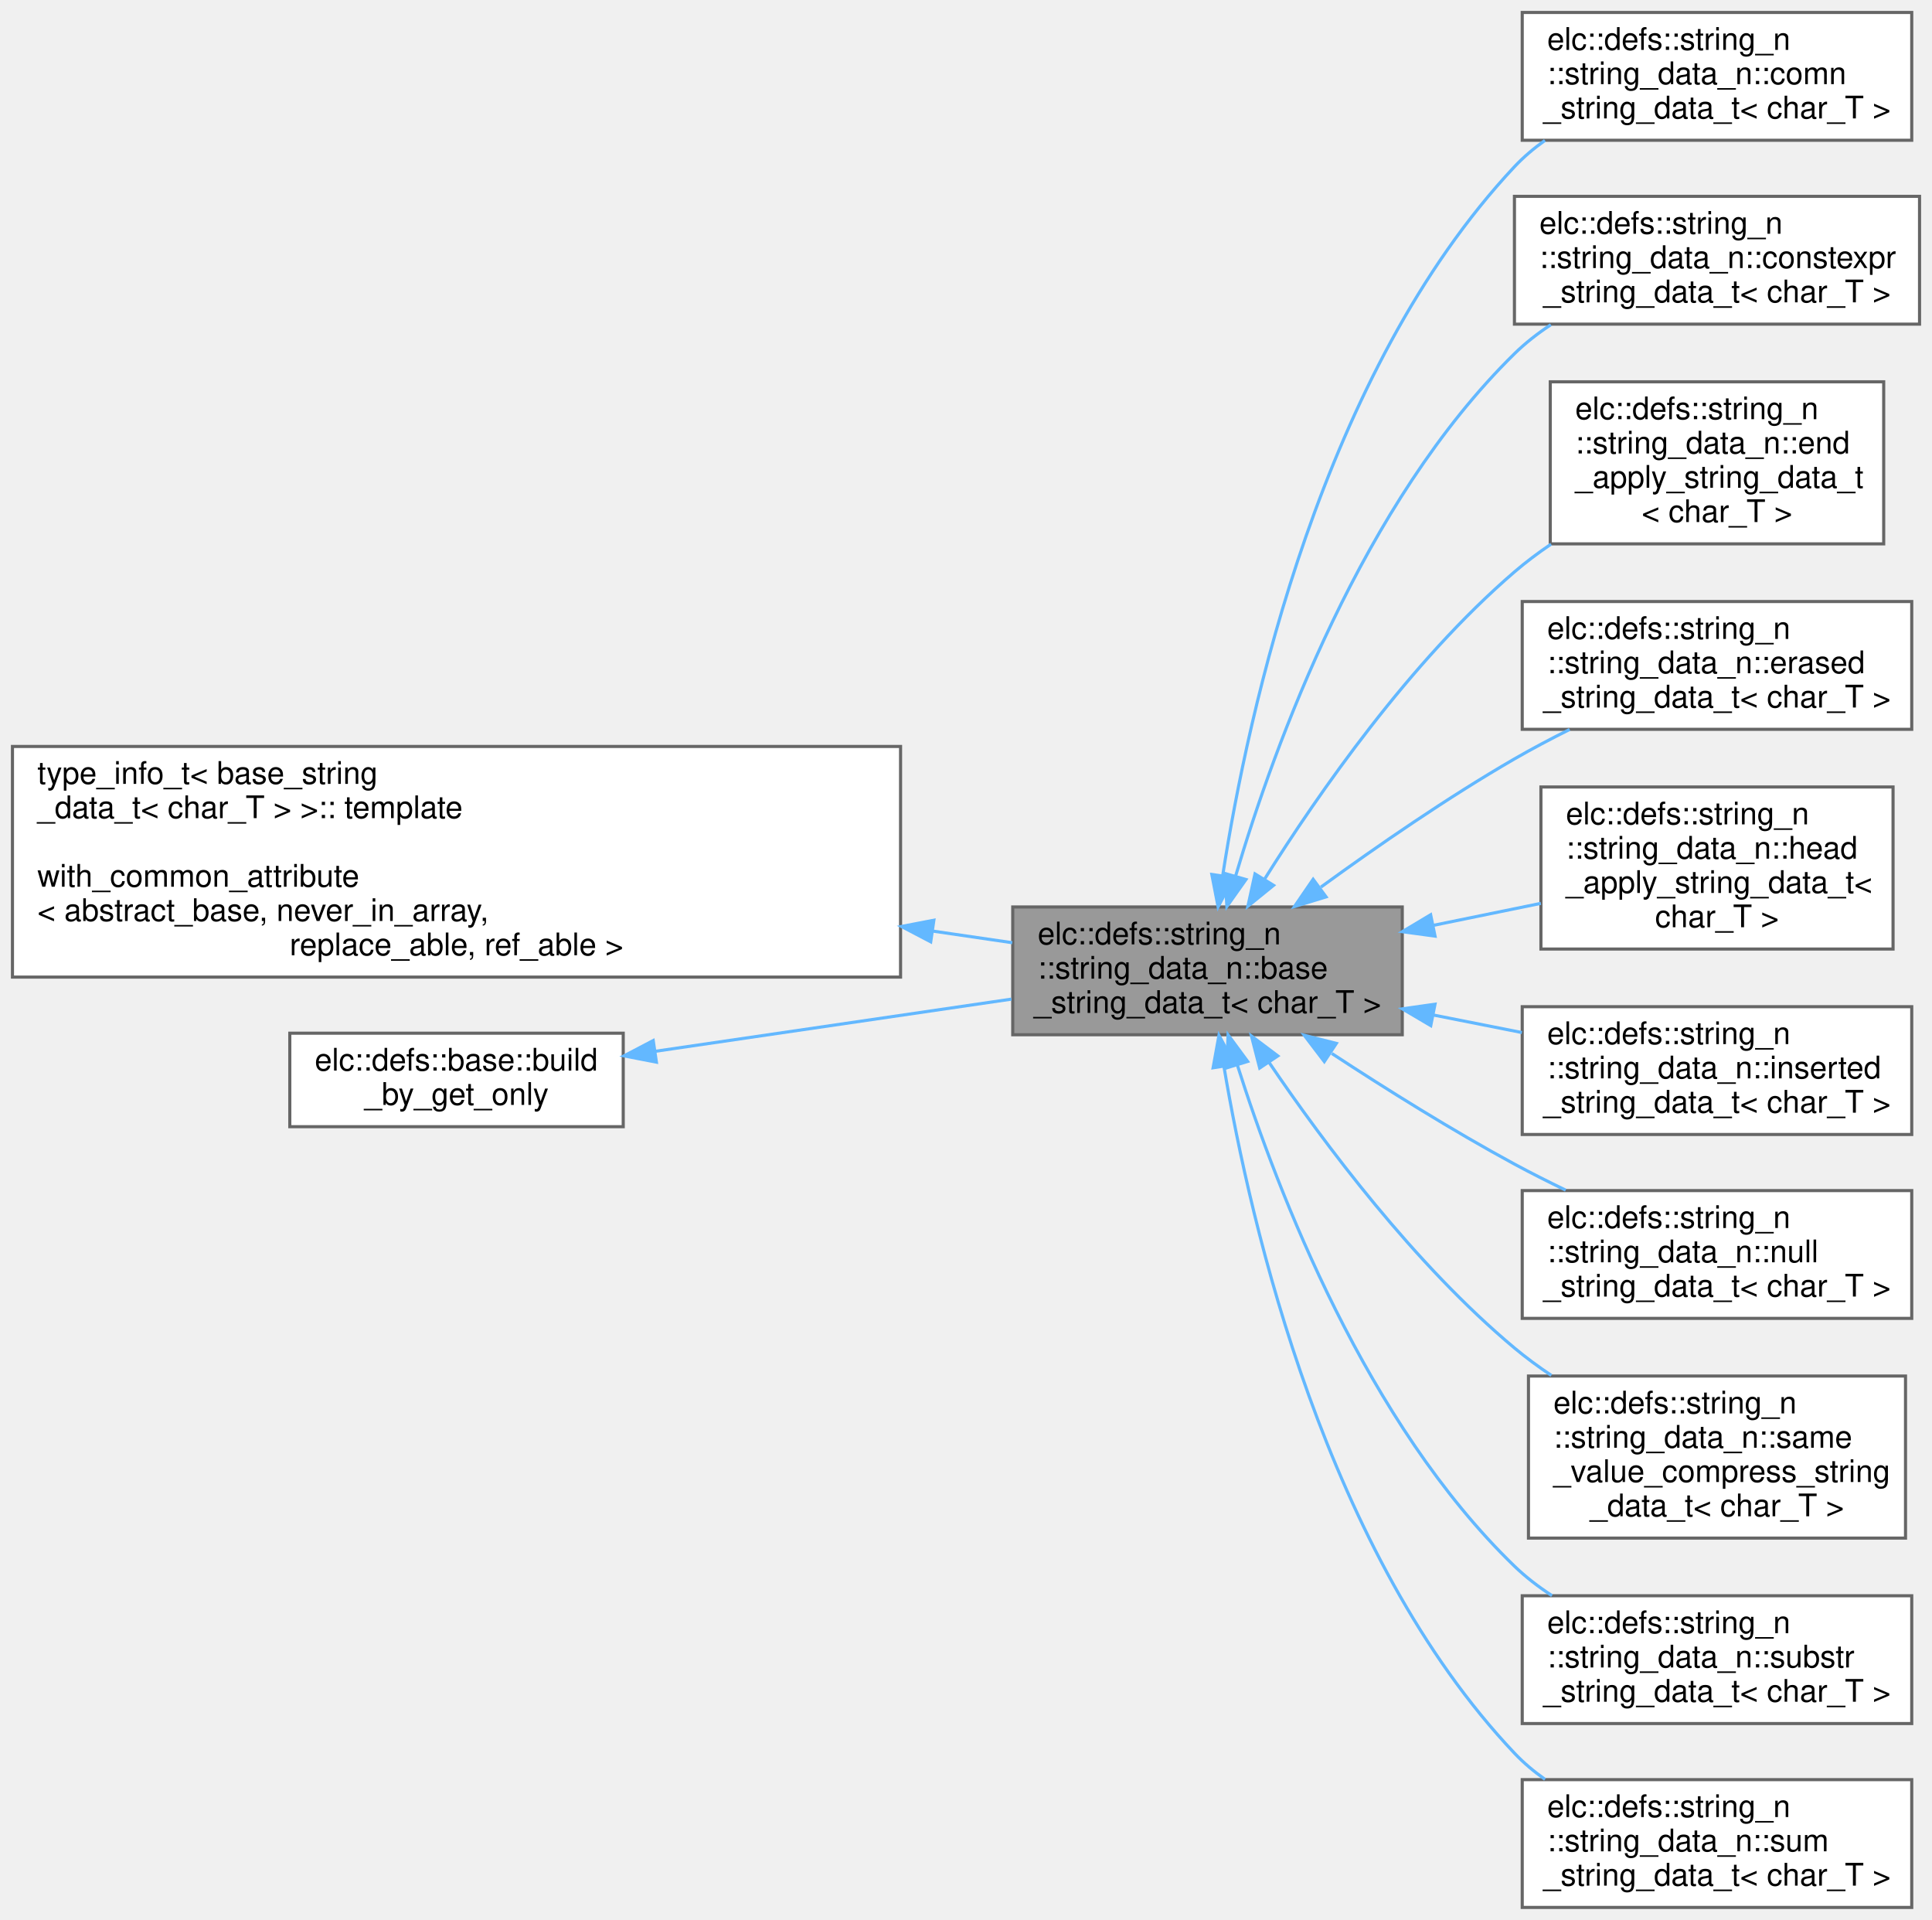
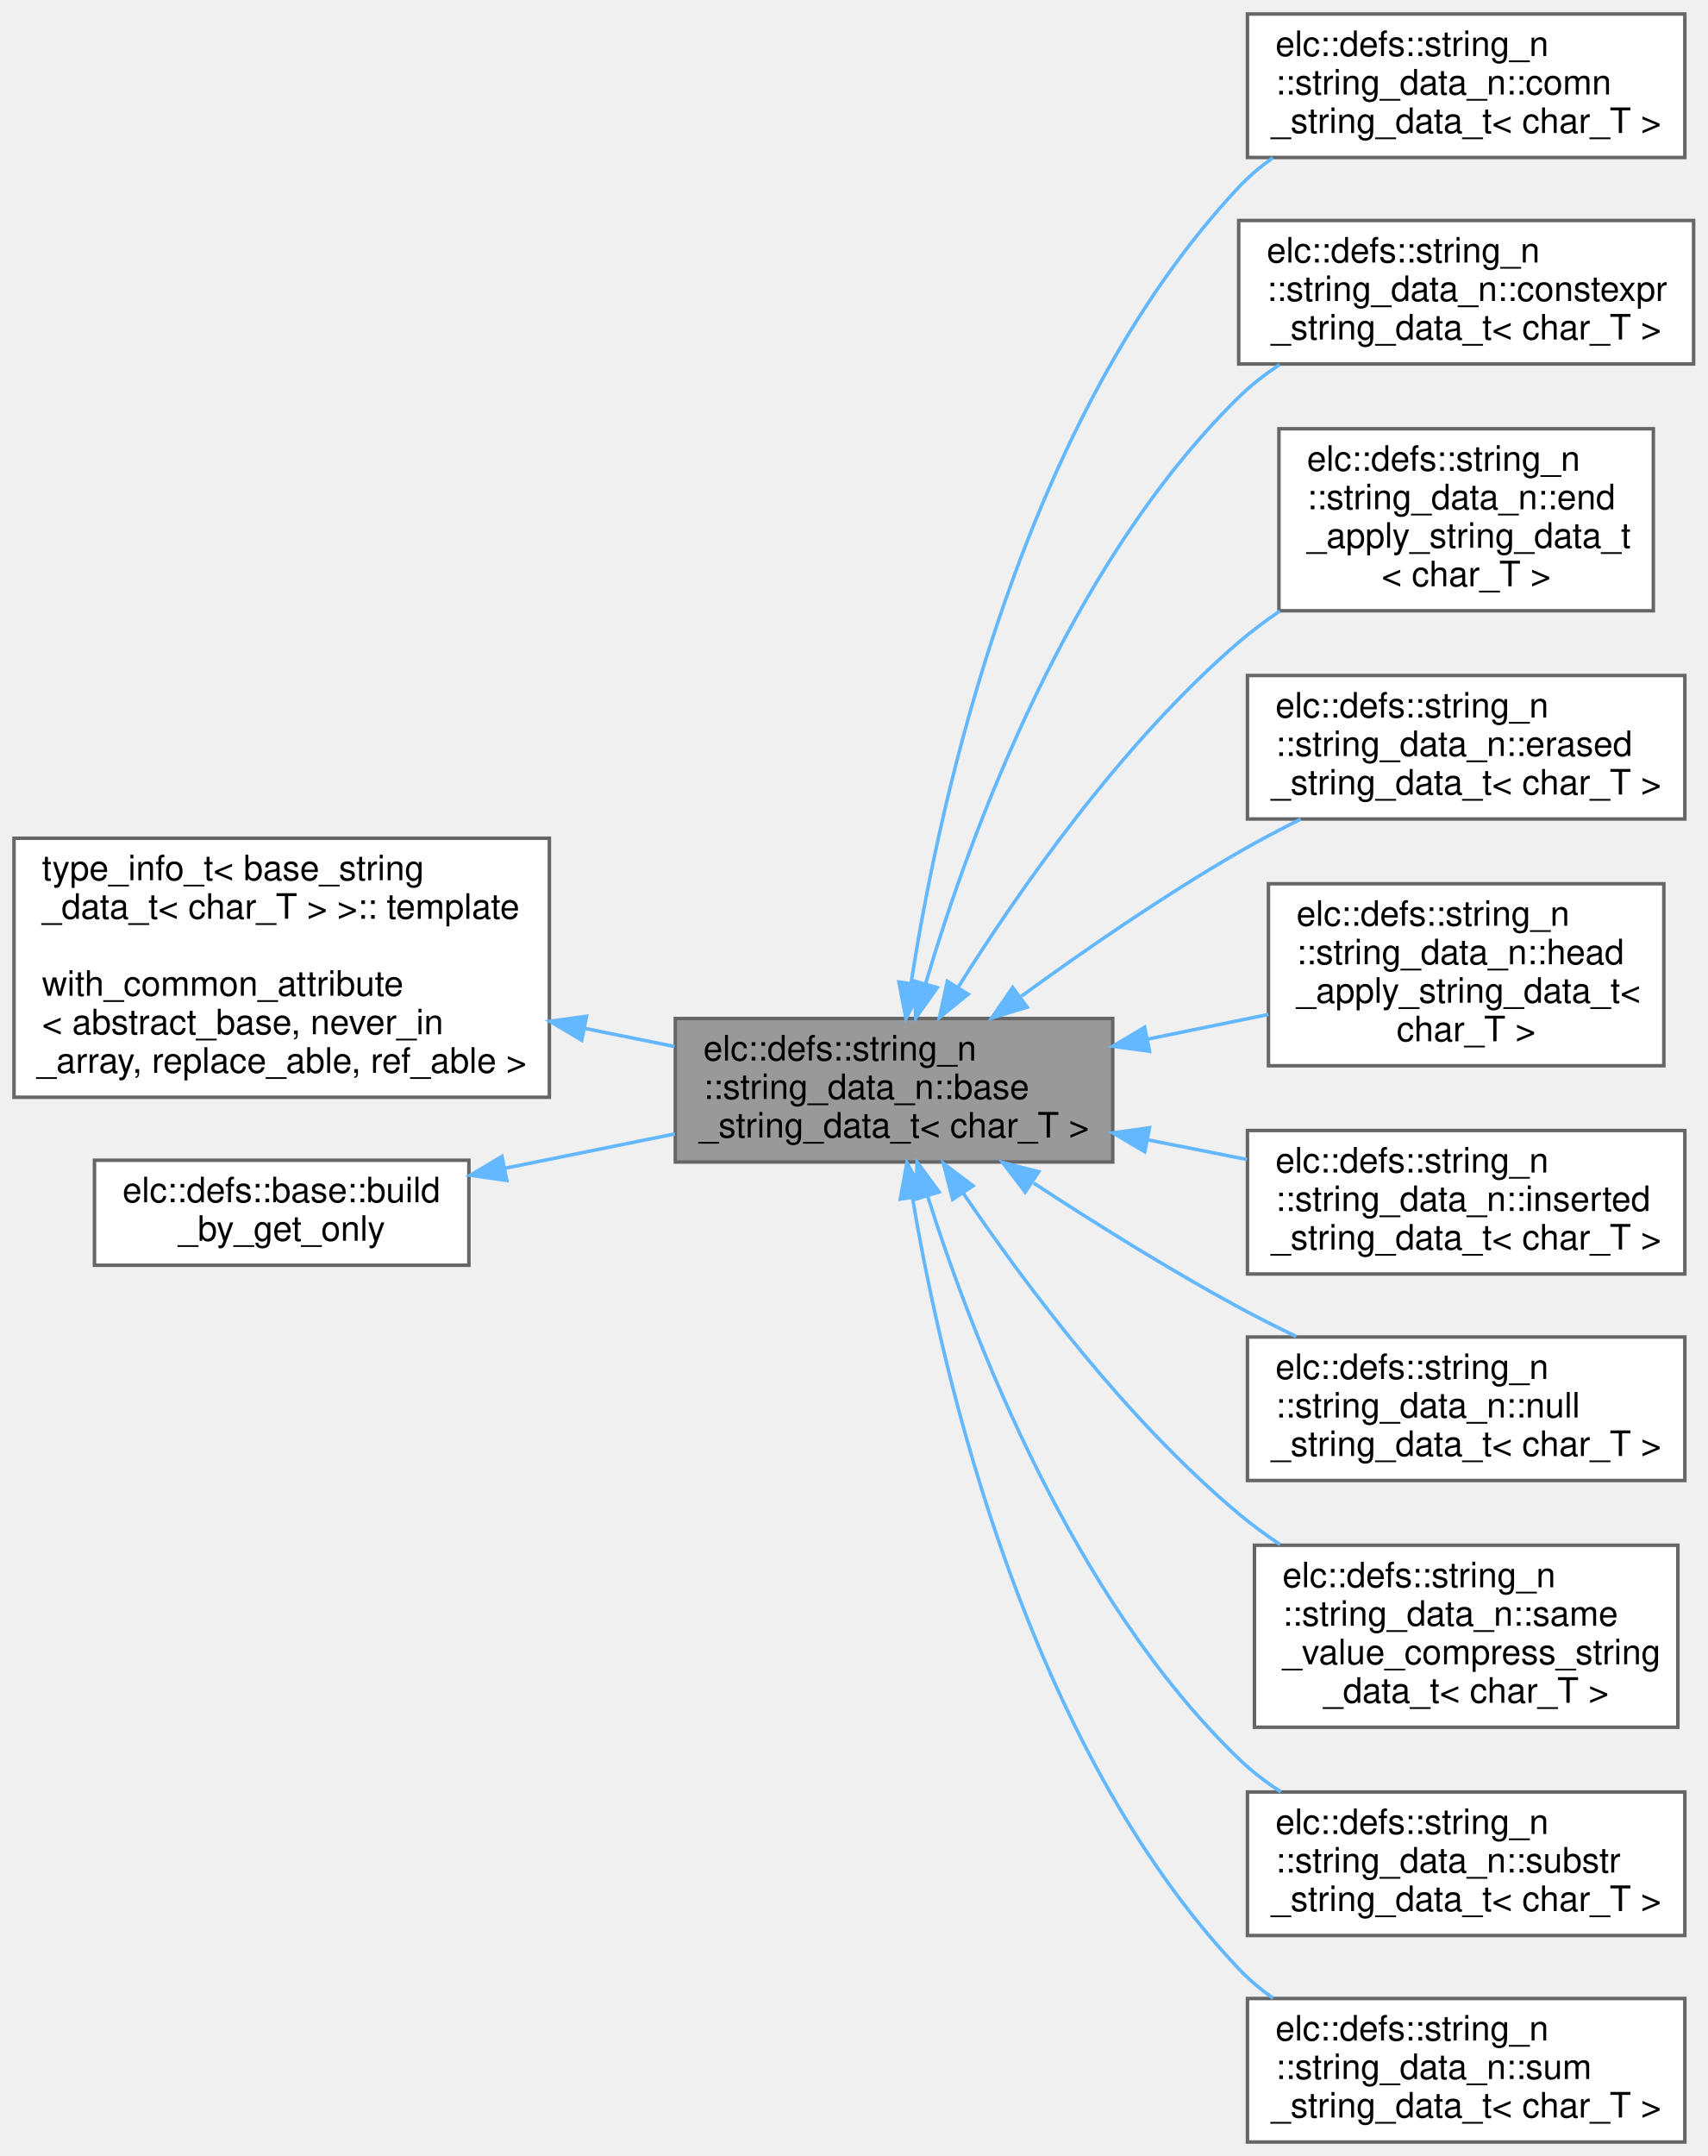
- <svg xmlns="http://www.w3.org/2000/svg" xmlns:xlink="http://www.w3.org/1999/xlink" width="620pt" height="616pt" viewBox="0.00 0.00 620.00 616.00">
+ <svg xmlns="http://www.w3.org/2000/svg" xmlns:xlink="http://www.w3.org/1999/xlink" width="488pt" height="616pt" viewBox="0.00 0.00 488.00 616.00">
  <g id="graph0" class="graph" transform="scale(1 1) rotate(0) translate(4 612)">
    <g id="node1" class="node">
      <g id="a_node1">
        <a xlink:title=" ">
-           <polygon fill="#999999" stroke="#666666" points="446,-321 321,-321 321,-280 446,-280 446,-321" />
-           <text text-anchor="start" x="329" y="-309" font-family="Helvetica,sans-Serif" font-size="10.00">elc::defs::string_n</text>
-           <text text-anchor="start" x="329" y="-298" font-family="Helvetica,sans-Serif" font-size="10.00">::string_data_n::base</text>
-           <text text-anchor="middle" x="383.5" y="-287" font-family="Helvetica,sans-Serif" font-size="10.00">_string_data_t&lt; char_T &gt;</text>
+           <polygon fill="#999999" stroke="#666666" points="314,-321 189,-321 189,-280 314,-280 314,-321" />
+           <text text-anchor="start" x="197" y="-309" font-family="Helvetica,sans-Serif" font-size="10.00">elc::defs::string_n</text>
+           <text text-anchor="start" x="197" y="-298" font-family="Helvetica,sans-Serif" font-size="10.00">::string_data_n::base</text>
+           <text text-anchor="middle" x="251.5" y="-287" font-family="Helvetica,sans-Serif" font-size="10.00">_string_data_t&lt; char_T &gt;</text>
        </a>
      </g>
    </g>
    <g id="node4" class="node">
      <g id="a_node4">
        <a xlink:href="structelc_1_1defs_1_1string__n_1_1string__data__n_1_1comn__string__data__t.html" target="_top" xlink:title=" ">
-           <polygon fill="white" stroke="#666666" points="609.5,-608 484.5,-608 484.5,-567 609.5,-567 609.5,-608" />
-           <text text-anchor="start" x="492.5" y="-596" font-family="Helvetica,sans-Serif" font-size="10.00">elc::defs::string_n</text>
-           <text text-anchor="start" x="492.5" y="-585" font-family="Helvetica,sans-Serif" font-size="10.00">::string_data_n::comn</text>
-           <text text-anchor="middle" x="547" y="-574" font-family="Helvetica,sans-Serif" font-size="10.00">_string_data_t&lt; char_T &gt;</text>
+           <polygon fill="white" stroke="#666666" points="477.5,-608 352.5,-608 352.5,-567 477.5,-567 477.5,-608" />
+           <text text-anchor="start" x="360.5" y="-596" font-family="Helvetica,sans-Serif" font-size="10.00">elc::defs::string_n</text>
+           <text text-anchor="start" x="360.5" y="-585" font-family="Helvetica,sans-Serif" font-size="10.00">::string_data_n::comn</text>
+           <text text-anchor="middle" x="415" y="-574" font-family="Helvetica,sans-Serif" font-size="10.00">_string_data_t&lt; char_T &gt;</text>
        </a>
      </g>
    </g>
    <g id="edge3" class="edge">
-       <path fill="none" stroke="#63b8ff" d="M388.38,-331.11C396.57,-383.88 420.25,-492.66 482,-558.5 484.92,-561.61 488.24,-564.42 491.79,-566.94" />
-       <polygon fill="#63b8ff" stroke="#63b8ff" points="391.82,-330.42 386.9,-321.03 384.89,-331.43 391.82,-330.42" />
+       <path fill="none" stroke="#63b8ff" d="M256.38,-331.11C264.57,-383.88 288.25,-492.66 350,-558.5 352.92,-561.61 356.24,-564.42 359.79,-566.94" />
+       <polygon fill="#63b8ff" stroke="#63b8ff" points="259.82,-330.42 254.9,-321.03 252.89,-331.43 259.82,-330.42" />
    </g>
    <g id="node5" class="node">
      <g id="a_node5">
        <a xlink:href="structelc_1_1defs_1_1string__n_1_1string__data__n_1_1constexpr__string__data__t.html" target="_top" xlink:title=" ">
-           <polygon fill="white" stroke="#666666" points="612,-549 482,-549 482,-508 612,-508 612,-549" />
-           <text text-anchor="start" x="490" y="-537" font-family="Helvetica,sans-Serif" font-size="10.00">elc::defs::string_n</text>
-           <text text-anchor="start" x="490" y="-526" font-family="Helvetica,sans-Serif" font-size="10.00">::string_data_n::constexpr</text>
-           <text text-anchor="middle" x="547" y="-515" font-family="Helvetica,sans-Serif" font-size="10.00">_string_data_t&lt; char_T &gt;</text>
+           <polygon fill="white" stroke="#666666" points="480,-549 350,-549 350,-508 480,-508 480,-549" />
+           <text text-anchor="start" x="358" y="-537" font-family="Helvetica,sans-Serif" font-size="10.00">elc::defs::string_n</text>
+           <text text-anchor="start" x="358" y="-526" font-family="Helvetica,sans-Serif" font-size="10.00">::string_data_n::constexpr</text>
+           <text text-anchor="middle" x="415" y="-515" font-family="Helvetica,sans-Serif" font-size="10.00">_string_data_t&lt; char_T &gt;</text>
        </a>
      </g>
    </g>
    <g id="edge4" class="edge">
-       <path fill="none" stroke="#63b8ff" d="M392.52,-330.93C405.1,-373.41 433.23,-450.66 482,-498.5 485.5,-501.94 489.48,-505.03 493.68,-507.81" />
-       <polygon fill="#63b8ff" stroke="#63b8ff" points="395.84,-329.81 389.72,-321.16 389.11,-331.74 395.84,-329.81" />
+       <path fill="none" stroke="#63b8ff" d="M260.52,-330.93C273.1,-373.41 301.23,-450.66 350,-498.5 353.5,-501.94 357.48,-505.03 361.68,-507.81" />
+       <polygon fill="#63b8ff" stroke="#63b8ff" points="263.84,-329.81 257.72,-321.16 257.11,-331.74 263.84,-329.81" />
    </g>
    <g id="node6" class="node">
      <g id="a_node6">
        <a xlink:href="structelc_1_1defs_1_1string__n_1_1string__data__n_1_1end__apply__string__data__t.html" target="_top" xlink:title=" ">
-           <polygon fill="white" stroke="#666666" points="600.5,-489.5 493.5,-489.5 493.5,-437.5 600.5,-437.5 600.5,-489.5" />
-           <text text-anchor="start" x="501.5" y="-477.5" font-family="Helvetica,sans-Serif" font-size="10.00">elc::defs::string_n</text>
-           <text text-anchor="start" x="501.5" y="-466.5" font-family="Helvetica,sans-Serif" font-size="10.00">::string_data_n::end</text>
-           <text text-anchor="start" x="501.5" y="-455.5" font-family="Helvetica,sans-Serif" font-size="10.00">_apply_string_data_t</text>
-           <text text-anchor="middle" x="547" y="-444.5" font-family="Helvetica,sans-Serif" font-size="10.00">&lt; char_T &gt;</text>
+           <polygon fill="white" stroke="#666666" points="468.5,-489.5 361.5,-489.5 361.5,-437.5 468.5,-437.5 468.5,-489.5" />
+           <text text-anchor="start" x="369.5" y="-477.5" font-family="Helvetica,sans-Serif" font-size="10.00">elc::defs::string_n</text>
+           <text text-anchor="start" x="369.5" y="-466.5" font-family="Helvetica,sans-Serif" font-size="10.00">::string_data_n::end</text>
+           <text text-anchor="start" x="369.5" y="-455.5" font-family="Helvetica,sans-Serif" font-size="10.00">_apply_string_data_t</text>
+           <text text-anchor="middle" x="415" y="-444.5" font-family="Helvetica,sans-Serif" font-size="10.00">&lt; char_T &gt;</text>
        </a>
      </g>
    </g>
    <g id="edge5" class="edge">
-       <path fill="none" stroke="#63b8ff" d="M401.74,-329.81C419.27,-357.76 448.55,-399.74 482,-428.5 485.65,-431.64 489.62,-434.61 493.75,-437.41" />
-       <polygon fill="#63b8ff" stroke="#63b8ff" points="404.7,-327.94 396.47,-321.26 398.74,-331.61 404.7,-327.94" />
+       <path fill="none" stroke="#63b8ff" d="M269.74,-329.81C287.27,-357.76 316.55,-399.74 350,-428.5 353.65,-431.64 357.62,-434.61 361.75,-437.41" />
+       <polygon fill="#63b8ff" stroke="#63b8ff" points="272.7,-327.94 264.47,-321.26 266.74,-331.61 272.7,-327.94" />
    </g>
    <g id="node7" class="node">
      <g id="a_node7">
        <a xlink:href="structelc_1_1defs_1_1string__n_1_1string__data__n_1_1erased__string__data__t.html" target="_top" xlink:title=" ">
-           <polygon fill="white" stroke="#666666" points="609.5,-419 484.5,-419 484.5,-378 609.5,-378 609.5,-419" />
-           <text text-anchor="start" x="492.5" y="-407" font-family="Helvetica,sans-Serif" font-size="10.00">elc::defs::string_n</text>
-           <text text-anchor="start" x="492.5" y="-396" font-family="Helvetica,sans-Serif" font-size="10.00">::string_data_n::erased</text>
-           <text text-anchor="middle" x="547" y="-385" font-family="Helvetica,sans-Serif" font-size="10.00">_string_data_t&lt; char_T &gt;</text>
+           <polygon fill="white" stroke="#666666" points="477.5,-419 352.5,-419 352.5,-378 477.5,-378 477.5,-419" />
+           <text text-anchor="start" x="360.5" y="-407" font-family="Helvetica,sans-Serif" font-size="10.00">elc::defs::string_n</text>
+           <text text-anchor="start" x="360.5" y="-396" font-family="Helvetica,sans-Serif" font-size="10.00">::string_data_n::erased</text>
+           <text text-anchor="middle" x="415" y="-385" font-family="Helvetica,sans-Serif" font-size="10.00">_string_data_t&lt; char_T &gt;</text>
        </a>
      </g>
    </g>
    <g id="edge6" class="edge">
-       <path fill="none" stroke="#63b8ff" d="M419.9,-327.38C438,-340.54 460.65,-356.17 482,-368.5 487.63,-371.75 493.68,-374.94 499.72,-377.96" />
-       <polygon fill="#63b8ff" stroke="#63b8ff" points="421.55,-324.24 411.41,-321.14 417.4,-329.88 421.55,-324.24" />
+       <path fill="none" stroke="#63b8ff" d="M287.9,-327.38C306,-340.54 328.65,-356.17 350,-368.5 355.63,-371.75 361.68,-374.94 367.72,-377.96" />
+       <polygon fill="#63b8ff" stroke="#63b8ff" points="289.55,-324.24 279.41,-321.14 285.4,-329.88 289.55,-324.24" />
    </g>
    <g id="node8" class="node">
      <g id="a_node8">
        <a xlink:href="structelc_1_1defs_1_1string__n_1_1string__data__n_1_1head__apply__string__data__t.html" target="_top" xlink:title=" ">
-           <polygon fill="white" stroke="#666666" points="603.5,-359.5 490.5,-359.5 490.5,-307.5 603.5,-307.5 603.5,-359.5" />
-           <text text-anchor="start" x="498.5" y="-347.5" font-family="Helvetica,sans-Serif" font-size="10.00">elc::defs::string_n</text>
-           <text text-anchor="start" x="498.5" y="-336.5" font-family="Helvetica,sans-Serif" font-size="10.00">::string_data_n::head</text>
-           <text text-anchor="start" x="498.5" y="-325.5" font-family="Helvetica,sans-Serif" font-size="10.00">_apply_string_data_t&lt;</text>
-           <text text-anchor="middle" x="547" y="-314.5" font-family="Helvetica,sans-Serif" font-size="10.00"> char_T &gt;</text>
+           <polygon fill="white" stroke="#666666" points="471.5,-359.5 358.5,-359.5 358.5,-307.5 471.5,-307.5 471.5,-359.5" />
+           <text text-anchor="start" x="366.5" y="-347.5" font-family="Helvetica,sans-Serif" font-size="10.00">elc::defs::string_n</text>
+           <text text-anchor="start" x="366.5" y="-336.5" font-family="Helvetica,sans-Serif" font-size="10.00">::string_data_n::head</text>
+           <text text-anchor="start" x="366.5" y="-325.5" font-family="Helvetica,sans-Serif" font-size="10.00">_apply_string_data_t&lt;</text>
+           <text text-anchor="middle" x="415" y="-314.5" font-family="Helvetica,sans-Serif" font-size="10.00"> char_T &gt;</text>
        </a>
      </g>
    </g>
    <g id="edge7" class="edge">
-       <path fill="none" stroke="#63b8ff" d="M456.07,-315.12C467.6,-317.48 479.4,-319.89 490.48,-322.16" />
-       <polygon fill="#63b8ff" stroke="#63b8ff" points="456.52,-311.64 446.02,-313.07 455.11,-318.5 456.52,-311.64" />
+       <path fill="none" stroke="#63b8ff" d="M324.07,-315.12C335.6,-317.48 347.4,-319.89 358.48,-322.16" />
+       <polygon fill="#63b8ff" stroke="#63b8ff" points="324.52,-311.64 314.02,-313.07 323.11,-318.5 324.52,-311.64" />
    </g>
    <g id="node9" class="node">
      <g id="a_node9">
        <a xlink:href="structelc_1_1defs_1_1string__n_1_1string__data__n_1_1inserted__string__data__t.html" target="_top" xlink:title=" ">
-           <polygon fill="white" stroke="#666666" points="609.5,-289 484.5,-289 484.5,-248 609.5,-248 609.5,-289" />
-           <text text-anchor="start" x="492.5" y="-277" font-family="Helvetica,sans-Serif" font-size="10.00">elc::defs::string_n</text>
-           <text text-anchor="start" x="492.5" y="-266" font-family="Helvetica,sans-Serif" font-size="10.00">::string_data_n::inserted</text>
-           <text text-anchor="middle" x="547" y="-255" font-family="Helvetica,sans-Serif" font-size="10.00">_string_data_t&lt; char_T &gt;</text>
+           <polygon fill="white" stroke="#666666" points="477.5,-289 352.5,-289 352.5,-248 477.5,-248 477.5,-289" />
+           <text text-anchor="start" x="360.5" y="-277" font-family="Helvetica,sans-Serif" font-size="10.00">elc::defs::string_n</text>
+           <text text-anchor="start" x="360.5" y="-266" font-family="Helvetica,sans-Serif" font-size="10.00">::string_data_n::inserted</text>
+           <text text-anchor="middle" x="415" y="-255" font-family="Helvetica,sans-Serif" font-size="10.00">_string_data_t&lt; char_T &gt;</text>
        </a>
      </g>
    </g>
    <g id="edge8" class="edge">
-       <path fill="none" stroke="#63b8ff" d="M455.85,-286.36C465.36,-284.48 475.06,-282.56 484.39,-280.71" />
-       <polygon fill="#63b8ff" stroke="#63b8ff" points="455.15,-282.93 446.02,-288.31 456.51,-289.8 455.15,-282.93" />
+       <path fill="none" stroke="#63b8ff" d="M323.85,-286.36C333.36,-284.48 343.06,-282.56 352.39,-280.71" />
+       <polygon fill="#63b8ff" stroke="#63b8ff" points="323.15,-282.93 314.02,-288.31 324.51,-289.8 323.15,-282.93" />
    </g>
    <g id="node10" class="node">
      <g id="a_node10">
        <a xlink:href="structelc_1_1defs_1_1string__n_1_1string__data__n_1_1null__string__data__t.html" target="_top" xlink:title=" ">
-           <polygon fill="white" stroke="#666666" points="609.5,-230 484.5,-230 484.5,-189 609.5,-189 609.5,-230" />
-           <text text-anchor="start" x="492.5" y="-218" font-family="Helvetica,sans-Serif" font-size="10.00">elc::defs::string_n</text>
-           <text text-anchor="start" x="492.5" y="-207" font-family="Helvetica,sans-Serif" font-size="10.00">::string_data_n::null</text>
-           <text text-anchor="middle" x="547" y="-196" font-family="Helvetica,sans-Serif" font-size="10.00">_string_data_t&lt; char_T &gt;</text>
+           <polygon fill="white" stroke="#666666" points="477.5,-230 352.5,-230 352.5,-189 477.5,-189 477.5,-230" />
+           <text text-anchor="start" x="360.5" y="-218" font-family="Helvetica,sans-Serif" font-size="10.00">elc::defs::string_n</text>
+           <text text-anchor="start" x="360.5" y="-207" font-family="Helvetica,sans-Serif" font-size="10.00">::string_data_n::null</text>
+           <text text-anchor="middle" x="415" y="-196" font-family="Helvetica,sans-Serif" font-size="10.00">_string_data_t&lt; char_T &gt;</text>
        </a>
      </g>
    </g>
    <g id="edge9" class="edge">
-       <path fill="none" stroke="#63b8ff" d="M423.4,-273.99C440.95,-262.49 462.17,-249.23 482,-238.5 487.26,-235.66 492.85,-232.84 498.45,-230.14" />
-       <polygon fill="#63b8ff" stroke="#63b8ff" points="420.99,-271.39 414.57,-279.82 424.85,-277.23 420.99,-271.39" />
+       <path fill="none" stroke="#63b8ff" d="M291.4,-273.99C308.95,-262.49 330.17,-249.23 350,-238.5 355.26,-235.66 360.85,-232.84 366.45,-230.14" />
+       <polygon fill="#63b8ff" stroke="#63b8ff" points="288.99,-271.39 282.57,-279.82 292.85,-277.23 288.99,-271.39" />
    </g>
    <g id="node11" class="node">
      <g id="a_node11">
        <a xlink:href="structelc_1_1defs_1_1string__n_1_1string__data__n_1_1same__value__compress__string__data__t.html" target="_top" xlink:title=" ">
-           <polygon fill="white" stroke="#666666" points="607.5,-170.5 486.5,-170.5 486.5,-118.5 607.5,-118.5 607.5,-170.5" />
-           <text text-anchor="start" x="494.5" y="-158.5" font-family="Helvetica,sans-Serif" font-size="10.00">elc::defs::string_n</text>
-           <text text-anchor="start" x="494.5" y="-147.5" font-family="Helvetica,sans-Serif" font-size="10.00">::string_data_n::same</text>
-           <text text-anchor="start" x="494.5" y="-136.5" font-family="Helvetica,sans-Serif" font-size="10.00">_value_compress_string</text>
-           <text text-anchor="middle" x="547" y="-125.5" font-family="Helvetica,sans-Serif" font-size="10.00">_data_t&lt; char_T &gt;</text>
+           <polygon fill="white" stroke="#666666" points="475.5,-170.5 354.5,-170.5 354.5,-118.5 475.5,-118.5 475.5,-170.5" />
+           <text text-anchor="start" x="362.5" y="-158.5" font-family="Helvetica,sans-Serif" font-size="10.00">elc::defs::string_n</text>
+           <text text-anchor="start" x="362.5" y="-147.5" font-family="Helvetica,sans-Serif" font-size="10.00">::string_data_n::same</text>
+           <text text-anchor="start" x="362.5" y="-136.5" font-family="Helvetica,sans-Serif" font-size="10.00">_value_compress_string</text>
+           <text text-anchor="middle" x="415" y="-125.5" font-family="Helvetica,sans-Serif" font-size="10.00">_data_t&lt; char_T &gt;</text>
        </a>
      </g>
    </g>
    <g id="edge10" class="edge">
-       <path fill="none" stroke="#63b8ff" d="M403.24,-271.15C421.12,-244.79 450.02,-206.25 482,-179.5 485.69,-176.41 489.7,-173.47 493.84,-170.7" />
-       <polygon fill="#63b8ff" stroke="#63b8ff" points="400.25,-269.32 397.61,-279.58 406.07,-273.21 400.25,-269.32" />
+       <path fill="none" stroke="#63b8ff" d="M271.24,-271.15C289.12,-244.79 318.02,-206.25 350,-179.5 353.69,-176.41 357.7,-173.47 361.84,-170.7" />
+       <polygon fill="#63b8ff" stroke="#63b8ff" points="268.25,-269.32 265.61,-279.58 274.07,-273.21 268.25,-269.32" />
    </g>
    <g id="node12" class="node">
      <g id="a_node12">
        <a xlink:href="structelc_1_1defs_1_1string__n_1_1string__data__n_1_1substr__string__data__t.html" target="_top" xlink:title=" ">
-           <polygon fill="white" stroke="#666666" points="609.5,-100 484.5,-100 484.5,-59 609.5,-59 609.5,-100" />
-           <text text-anchor="start" x="492.5" y="-88" font-family="Helvetica,sans-Serif" font-size="10.00">elc::defs::string_n</text>
-           <text text-anchor="start" x="492.5" y="-77" font-family="Helvetica,sans-Serif" font-size="10.00">::string_data_n::substr</text>
-           <text text-anchor="middle" x="547" y="-66" font-family="Helvetica,sans-Serif" font-size="10.00">_string_data_t&lt; char_T &gt;</text>
+           <polygon fill="white" stroke="#666666" points="477.5,-100 352.5,-100 352.5,-59 477.5,-59 477.5,-100" />
+           <text text-anchor="start" x="360.5" y="-88" font-family="Helvetica,sans-Serif" font-size="10.00">elc::defs::string_n</text>
+           <text text-anchor="start" x="360.5" y="-77" font-family="Helvetica,sans-Serif" font-size="10.00">::string_data_n::substr</text>
+           <text text-anchor="middle" x="415" y="-66" font-family="Helvetica,sans-Serif" font-size="10.00">_string_data_t&lt; char_T &gt;</text>
        </a>
      </g>
    </g>
    <g id="edge11" class="edge">
-       <path fill="none" stroke="#63b8ff" d="M393.09,-270.25C406.15,-229.08 434.63,-155.31 482,-109.5 485.62,-106 489.72,-102.86 494.05,-100.04" />
-       <polygon fill="#63b8ff" stroke="#63b8ff" points="389.69,-269.39 390.1,-279.97 396.38,-271.44 389.69,-269.39" />
+       <path fill="none" stroke="#63b8ff" d="M261.09,-270.25C274.15,-229.08 302.63,-155.31 350,-109.5 353.62,-106 357.72,-102.86 362.05,-100.04" />
+       <polygon fill="#63b8ff" stroke="#63b8ff" points="257.69,-269.39 258.1,-279.97 264.38,-271.44 257.69,-269.39" />
    </g>
    <g id="node13" class="node">
      <g id="a_node13">
        <a xlink:href="structelc_1_1defs_1_1string__n_1_1string__data__n_1_1sum__string__data__t.html" target="_top" xlink:title=" ">
-           <polygon fill="white" stroke="#666666" points="609.5,-41 484.5,-41 484.5,0 609.5,0 609.5,-41" />
-           <text text-anchor="start" x="492.5" y="-29" font-family="Helvetica,sans-Serif" font-size="10.00">elc::defs::string_n</text>
-           <text text-anchor="start" x="492.5" y="-18" font-family="Helvetica,sans-Serif" font-size="10.00">::string_data_n::sum</text>
-           <text text-anchor="middle" x="547" y="-7" font-family="Helvetica,sans-Serif" font-size="10.00">_string_data_t&lt; char_T &gt;</text>
+           <polygon fill="white" stroke="#666666" points="477.5,-41 352.5,-41 352.5,0 477.5,0 477.5,-41" />
+           <text text-anchor="start" x="360.5" y="-29" font-family="Helvetica,sans-Serif" font-size="10.00">elc::defs::string_n</text>
+           <text text-anchor="start" x="360.5" y="-18" font-family="Helvetica,sans-Serif" font-size="10.00">::string_data_n::sum</text>
+           <text text-anchor="middle" x="415" y="-7" font-family="Helvetica,sans-Serif" font-size="10.00">_string_data_t&lt; char_T &gt;</text>
        </a>
      </g>
    </g>
    <g id="edge12" class="edge">
-       <path fill="none" stroke="#63b8ff" d="M388.75,-269.94C397.43,-218.3 421.72,-113.19 482,-49.5 484.93,-46.4 488.26,-43.6 491.82,-41.09" />
-       <polygon fill="#63b8ff" stroke="#63b8ff" points="385.3,-269.4 387.18,-279.82 392.21,-270.5 385.3,-269.4" />
+       <path fill="none" stroke="#63b8ff" d="M256.75,-269.94C265.43,-218.3 289.72,-113.19 350,-49.5 352.93,-46.4 356.26,-43.6 359.82,-41.09" />
+       <polygon fill="#63b8ff" stroke="#63b8ff" points="253.3,-269.4 255.18,-279.82 260.21,-270.5 253.3,-269.4" />
    </g>
    <g id="node2" class="node">
      <g id="a_node2">
        <a xlink:title=" ">
-           <polygon fill="white" stroke="#666666" points="285,-372.5 0,-372.5 0,-298.5 285,-298.5 285,-372.5" />
+           <polygon fill="white" stroke="#666666" points="153,-372.5 0,-372.5 0,-298.5 153,-298.5 153,-372.5" />
          <text text-anchor="start" x="8" y="-360.5" font-family="Helvetica,sans-Serif" font-size="10.00">type_info_t&lt; base_string</text>
          <text text-anchor="start" x="8" y="-349.5" font-family="Helvetica,sans-Serif" font-size="10.00">_data_t&lt; char_T &gt; &gt;:: template</text>
-           <text text-anchor="middle" x="142.5" y="-338.5" font-family="Helvetica,sans-Serif" font-size="10.00"> </text>
-           <text text-anchor="start" x="8" y="-327.5" font-family="Helvetica,sans-Serif" font-size="10.00">							with_common_attribute</text>
-           <text text-anchor="start" x="8" y="-316.5" font-family="Helvetica,sans-Serif" font-size="10.00">&lt; abstract_base, never_in_array,</text>
-           <text text-anchor="middle" x="142.5" y="-305.5" font-family="Helvetica,sans-Serif" font-size="10.00"> replace_able, ref_able &gt;</text>
+           <text text-anchor="middle" x="76.5" y="-338.5" font-family="Helvetica,sans-Serif" font-size="10.00"> </text>
+           <text text-anchor="start" x="8" y="-327.5" font-family="Helvetica,sans-Serif" font-size="10.00">	with_common_attribute</text>
+           <text text-anchor="start" x="8" y="-316.5" font-family="Helvetica,sans-Serif" font-size="10.00">&lt; abstract_base, never_in</text>
+           <text text-anchor="middle" x="76.5" y="-305.5" font-family="Helvetica,sans-Serif" font-size="10.00">_array, replace_able, ref_able &gt;</text>
        </a>
      </g>
    </g>
    <g id="edge1" class="edge">
-       <path fill="none" stroke="#63b8ff" d="M295.35,-313.26C304.17,-311.97 312.73,-310.72 320.84,-309.53" />
-       <polygon fill="#63b8ff" stroke="#63b8ff" points="294.68,-309.82 285.29,-314.74 295.69,-316.75 294.68,-309.82" />
+       <path fill="none" stroke="#63b8ff" d="M162.94,-318.21C171.66,-316.45 180.39,-314.68 188.78,-312.99" />
+       <polygon fill="#63b8ff" stroke="#63b8ff" points="162.24,-314.79 153.13,-320.2 163.62,-321.65 162.24,-314.79" />
    </g>
    <g id="node3" class="node">
      <g id="a_node3">
        <a xlink:href="classelc_1_1defs_1_1base_1_1build__by__get__only.html" target="_top" xlink:title=" ">
-           <polygon fill="white" stroke="#666666" points="196,-280.5 89,-280.5 89,-250.5 196,-250.5 196,-280.5" />
-           <text text-anchor="start" x="97" y="-268.5" font-family="Helvetica,sans-Serif" font-size="10.00">elc::defs::base::build</text>
-           <text text-anchor="middle" x="142.5" y="-257.5" font-family="Helvetica,sans-Serif" font-size="10.00">_by_get_only</text>
+           <polygon fill="white" stroke="#666666" points="130,-280.5 23,-280.5 23,-250.5 130,-250.5 130,-280.5" />
+           <text text-anchor="start" x="31" y="-268.5" font-family="Helvetica,sans-Serif" font-size="10.00">elc::defs::base::build</text>
+           <text text-anchor="middle" x="76.5" y="-257.5" font-family="Helvetica,sans-Serif" font-size="10.00">_by_get_only</text>
        </a>
      </g>
    </g>
    <g id="edge2" class="edge">
-       <path fill="none" stroke="#63b8ff" d="M206.42,-274.71C241.68,-279.88 285.49,-286.29 320.58,-291.43" />
-       <polygon fill="#63b8ff" stroke="#63b8ff" points="206.65,-271.21 196.25,-273.22 205.63,-278.14 206.65,-271.21" />
+       <path fill="none" stroke="#63b8ff" d="M140.52,-278.25C156.29,-281.44 173.18,-284.86 188.87,-288.03" />
+       <polygon fill="#63b8ff" stroke="#63b8ff" points="140.84,-274.74 130.35,-276.19 139.45,-281.6 140.84,-274.74" />
    </g>
  </g>
</svg>
